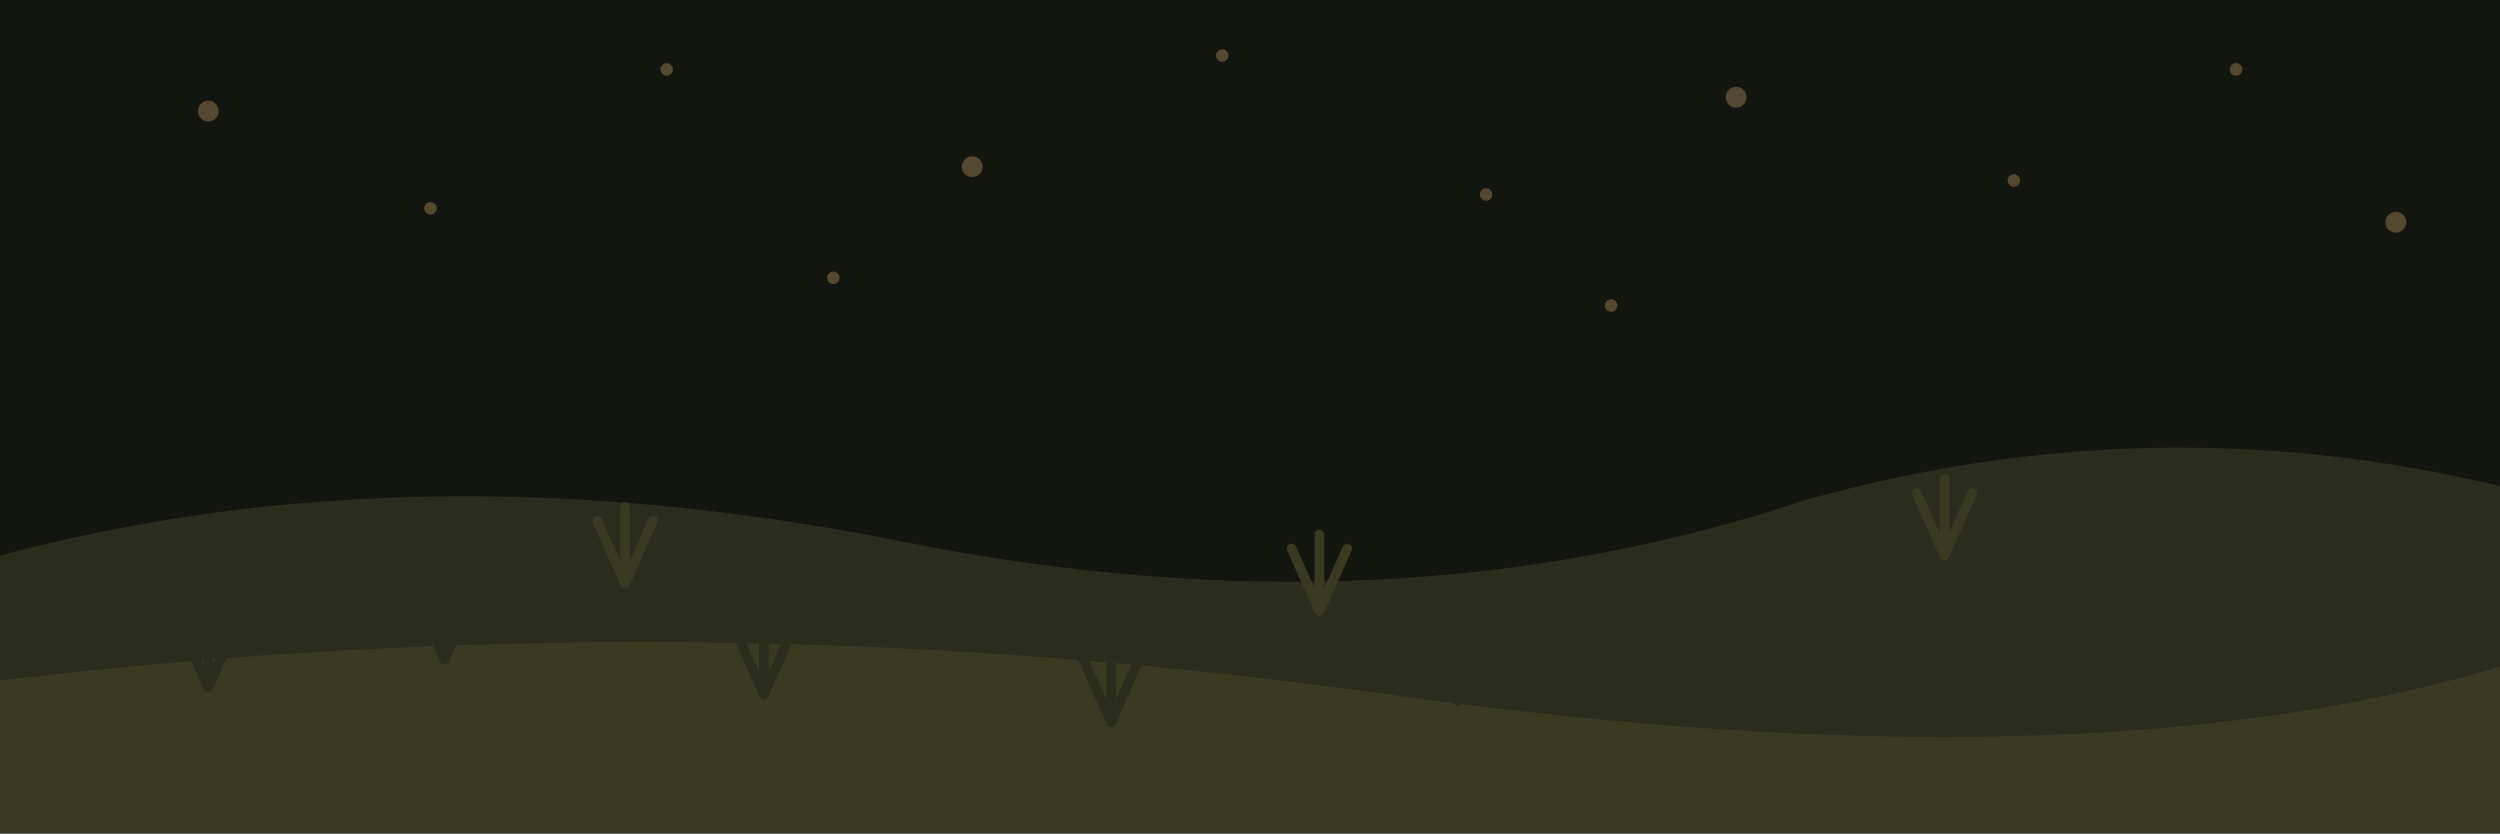
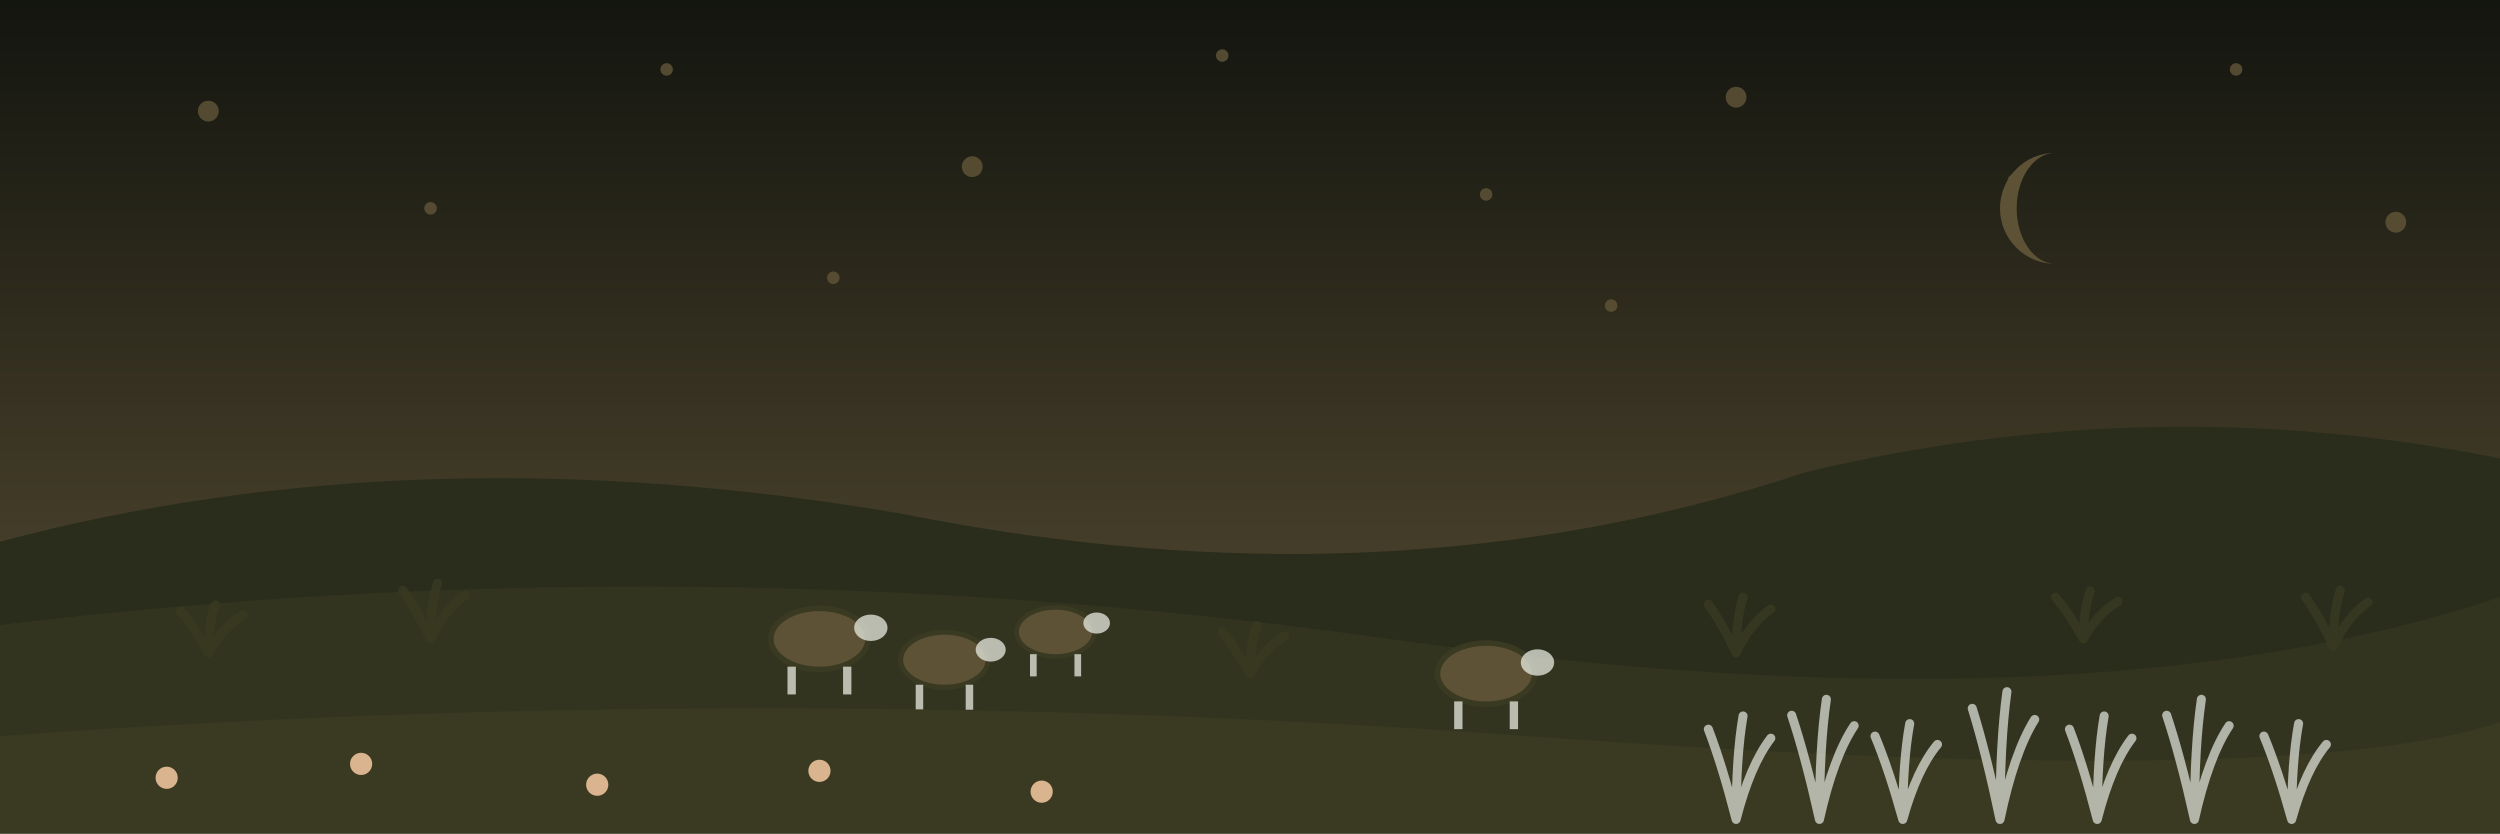
<svg xmlns="http://www.w3.org/2000/svg" width="720" height="240" viewBox="0 0 360 120" preserveAspectRatio="xMidYMax slice">
  <rect width="360" height="120" fill="#13150F" />
+   <defs>
+     <linearGradient id="g32s" x1="0" y1="0" x2="0" y2="1">
+       <stop offset="0" stop-color="#13150F" />
+       <stop offset="1" stop-color="#5E5236" />
+     </linearGradient>
+   </defs>
+   <rect width="360" height="120" fill="url(#g32s)" />
  <circle cx="30" cy="16" r="1.5" fill="#5E5236" opacity=".85" />
  <circle cx="62" cy="30" r="0.9" fill="#5E5236" opacity=".85" />
  <circle cx="96" cy="10" r="0.9" fill="#5E5236" opacity=".85" />
  <circle cx="140" cy="24" r="1.5" fill="#5E5236" opacity=".85" />
  <circle cx="176" cy="8" r="0.9" fill="#5E5236" opacity=".85" />
  <circle cx="214" cy="28" r="0.9" fill="#5E5236" opacity=".85" />
  <circle cx="250" cy="14" r="1.5" fill="#5E5236" opacity=".85" />
  <circle cx="290" cy="26" r="0.9" fill="#5E5236" opacity=".85" />
  <circle cx="322" cy="10" r="0.9" fill="#5E5236" opacity=".85" />
  <circle cx="345" cy="32" r="1.5" fill="#5E5236" opacity=".85" />
  <circle cx="120" cy="40" r="0.9" fill="#5E5236" opacity=".85" />
  <circle cx="232" cy="44" r="0.9" fill="#5E5236" opacity=".85" />
-   <path d="M0 120 L0 80 Q60 64 130 78 Q200 92 260 72 Q310 58 360 70 L360 120 Z" fill="#2A2D1C" />
-   <path d="M0 120 L0 98 Q100 86 200 100 T360 96 L360 120 Z" fill="#3A3A22" />
-   <path d="M30 99 l-4 -9 M30 99 l0 -11 M30 99 l4 -9" stroke="#2A2D1C" stroke-width="1.4" stroke-linecap="round" fill="none" />
-   <path d="M64 95 l-4 -9 M64 95 l0 -11 M64 95 l4 -9" stroke="#2A2D1C" stroke-width="1.4" stroke-linecap="round" fill="none" />
-   <path d="M110 100 l-4 -9 M110 100 l0 -11 M110 100 l4 -9" stroke="#2A2D1C" stroke-width="1.4" stroke-linecap="round" fill="none" />
-   <path d="M160 104 l-4 -9 M160 104 l0 -11 M160 104 l4 -9" stroke="#2A2D1C" stroke-width="1.4" stroke-linecap="round" fill="none" />
-   <path d="M210 101 l-4 -9 M210 101 l0 -11 M210 101 l4 -9" stroke="#2A2D1C" stroke-width="1.4" stroke-linecap="round" fill="none" />
-   <path d="M250 99 l-4 -9 M250 99 l0 -11 M250 99 l4 -9" stroke="#2A2D1C" stroke-width="1.4" stroke-linecap="round" fill="none" />
-   <path d="M300 97 l-4 -9 M300 97 l0 -11 M300 97 l4 -9" stroke="#2A2D1C" stroke-width="1.4" stroke-linecap="round" fill="none" />
-   <path d="M336 99 l-4 -9 M336 99 l0 -11 M336 99 l4 -9" stroke="#2A2D1C" stroke-width="1.4" stroke-linecap="round" fill="none" />
-   <path d="M90 84 l-4 -9 M90 84 l0 -11 M90 84 l4 -9" stroke="#3A3A22" stroke-width="1.4" stroke-linecap="round" fill="none" />
-   <path d="M280 80 l-4 -9 M280 80 l0 -11 M280 80 l4 -9" stroke="#3A3A22" stroke-width="1.4" stroke-linecap="round" fill="none" />
-   <path d="M190 88 l-4 -9 M190 88 l0 -11 M190 88 l4 -9" stroke="#3A3A22" stroke-width="1.4" stroke-linecap="round" fill="none" />
+   <path d="M296 22 A8 8 0 1 0 296 38 A5.6 8 0 1 1 296 22 Z" fill="#5E5236" />
+   <path d="M0 120 L0 78 Q60 62 130 74 Q200 88 260 68 Q310 56 360 66 L360 120 Z" fill="#2A2D1C" />
+   <path d="M0 120 L0 90 Q100 78 200 92 T360 86 L360 120 Z" fill="#3A3A22" opacity=".55" />
+   <g transform="translate(118 92) scale(1)">
+     <ellipse cx="0" cy="0" rx="7" ry="4.4" fill="#5E5236" stroke="#3A3A22" stroke-width=".8" />
+     <ellipse cx="7.4" cy="-1.6" rx="2.4" ry="1.9" fill="#E6E9DF" opacity=".75" />
+     <path d="M-4 4 v4 M4 4 v4" stroke="#E6E9DF" stroke-width="1.2" opacity=".75" />
+   </g>
+   <g transform="translate(136 95) scale(0.9)">
+     <ellipse cx="0" cy="0" rx="7" ry="4.4" fill="#5E5236" stroke="#3A3A22" stroke-width=".8" />
+     <ellipse cx="7.4" cy="-1.6" rx="2.4" ry="1.9" fill="#E6E9DF" opacity=".75" />
+     <path d="M-4 4 v4 M4 4 v4" stroke="#E6E9DF" stroke-width="1.2" opacity=".75" />
+   </g>
+   <g transform="translate(152 91) scale(0.8)">
+     <ellipse cx="0" cy="0" rx="7" ry="4.4" fill="#5E5236" stroke="#3A3A22" stroke-width=".8" />
+     <ellipse cx="7.4" cy="-1.6" rx="2.4" ry="1.9" fill="#E6E9DF" opacity=".75" />
+     <path d="M-4 4 v4 M4 4 v4" stroke="#E6E9DF" stroke-width="1.2" opacity=".75" />
+   </g>
+   <g transform="translate(214 97) scale(1)">
+     <ellipse cx="0" cy="0" rx="7" ry="4.4" fill="#5E5236" stroke="#3A3A22" stroke-width=".8" />
+     <ellipse cx="7.4" cy="-1.6" rx="2.4" ry="1.9" fill="#E6E9DF" opacity=".75" />
+     <path d="M-4 4 v4 M4 4 v4" stroke="#E6E9DF" stroke-width="1.2" opacity=".75" />
+   </g>
+   <path d="M30 94 q-2 -3.6 -4 -6 M30 94 q0 -4.2 1 -6.9 M30 94 q2 -3.6 5 -5.4" stroke="#3A3A22" stroke-width="1.3" fill="none" stroke-linecap="round" opacity=".8" />
+   <path d="M62 92 q-2 -4.2 -4 -7 M62 92 q0 -4.9 1 -8.0 M62 92 q2 -4.2 5 -6.3" stroke="#3A3A22" stroke-width="1.3" fill="none" stroke-linecap="round" opacity=".8" />
+   <path d="M180 97 q-2 -3.6 -4 -6 M180 97 q0 -4.2 1 -6.9 M180 97 q2 -3.6 5 -5.4" stroke="#3A3A22" stroke-width="1.3" fill="none" stroke-linecap="round" opacity=".8" />
+   <path d="M250 94 q-2 -4.2 -4 -7 M250 94 q0 -4.9 1 -8.0 M250 94 q2 -4.2 5 -6.3" stroke="#3A3A22" stroke-width="1.3" fill="none" stroke-linecap="round" opacity=".8" />
+   <path d="M300 92 q-2 -3.6 -4 -6 M300 92 q0 -4.2 1 -6.9 M300 92 q2 -3.6 5 -5.4" stroke="#3A3A22" stroke-width="1.3" fill="none" stroke-linecap="round" opacity=".8" />
+   <path d="M336 93 q-2 -4.2 -4 -7 M336 93 q0 -4.9 1 -8.0 M336 93 q2 -4.2 5 -6.3" stroke="#3A3A22" stroke-width="1.3" fill="none" stroke-linecap="round" opacity=".8" />
+   <path d="M0 120 L0 106 Q110 98 220 106 T360 104 L360 120 Z" fill="#3A3A22" />
+   <circle cx="24" cy="112" r="1.6" fill="#D9B48E" />
+   <circle cx="52" cy="110" r="1.6" fill="#D9B48E" />
+   <circle cx="86" cy="113" r="1.6" fill="#D9B48E" />
+   <circle cx="118" cy="111" r="1.6" fill="#D9B48E" />
+   <circle cx="150" cy="114" r="1.6" fill="#D9B48E" />
+   <path d="M250 118 q-2 -7.8 -4 -13 M250 118 q0 -9.1 1 -14.9 M250 118 q2 -7.8 5 -11.7" stroke="#E6E9DF" stroke-width="1.3" fill="none" stroke-linecap="round" opacity=".7" />
+   <path d="M262 118 q-2 -9.0 -4 -15 M262 118 q0 -10.5 1 -17.3 M262 118 q2 -9.0 5 -13.5" stroke="#E6E9DF" stroke-width="1.3" fill="none" stroke-linecap="round" opacity=".7" />
+   <path d="M274 118 q-2 -7.2 -4 -12 M274 118 q0 -8.4 1 -13.8 M274 118 q2 -7.2 5 -10.8" stroke="#E6E9DF" stroke-width="1.3" fill="none" stroke-linecap="round" opacity=".7" />
+   <path d="M288 118 q-2 -9.6 -4 -16 M288 118 q0 -11.2 1 -18.4 M288 118 q2 -9.6 5 -14.4" stroke="#E6E9DF" stroke-width="1.3" fill="none" stroke-linecap="round" opacity=".7" />
+   <path d="M302 118 q-2 -7.8 -4 -13 M302 118 q0 -9.1 1 -14.9 M302 118 q2 -7.8 5 -11.7" stroke="#E6E9DF" stroke-width="1.3" fill="none" stroke-linecap="round" opacity=".7" />
+   <path d="M316 118 q-2 -9.0 -4 -15 M316 118 q0 -10.5 1 -17.3 M316 118 q2 -9.0 5 -13.5" stroke="#E6E9DF" stroke-width="1.3" fill="none" stroke-linecap="round" opacity=".7" />
+   <path d="M330 118 q-2 -7.2 -4 -12 M330 118 q0 -8.4 1 -13.8 M330 118 q2 -7.2 5 -10.8" stroke="#E6E9DF" stroke-width="1.3" fill="none" stroke-linecap="round" opacity=".7" />
</svg>
